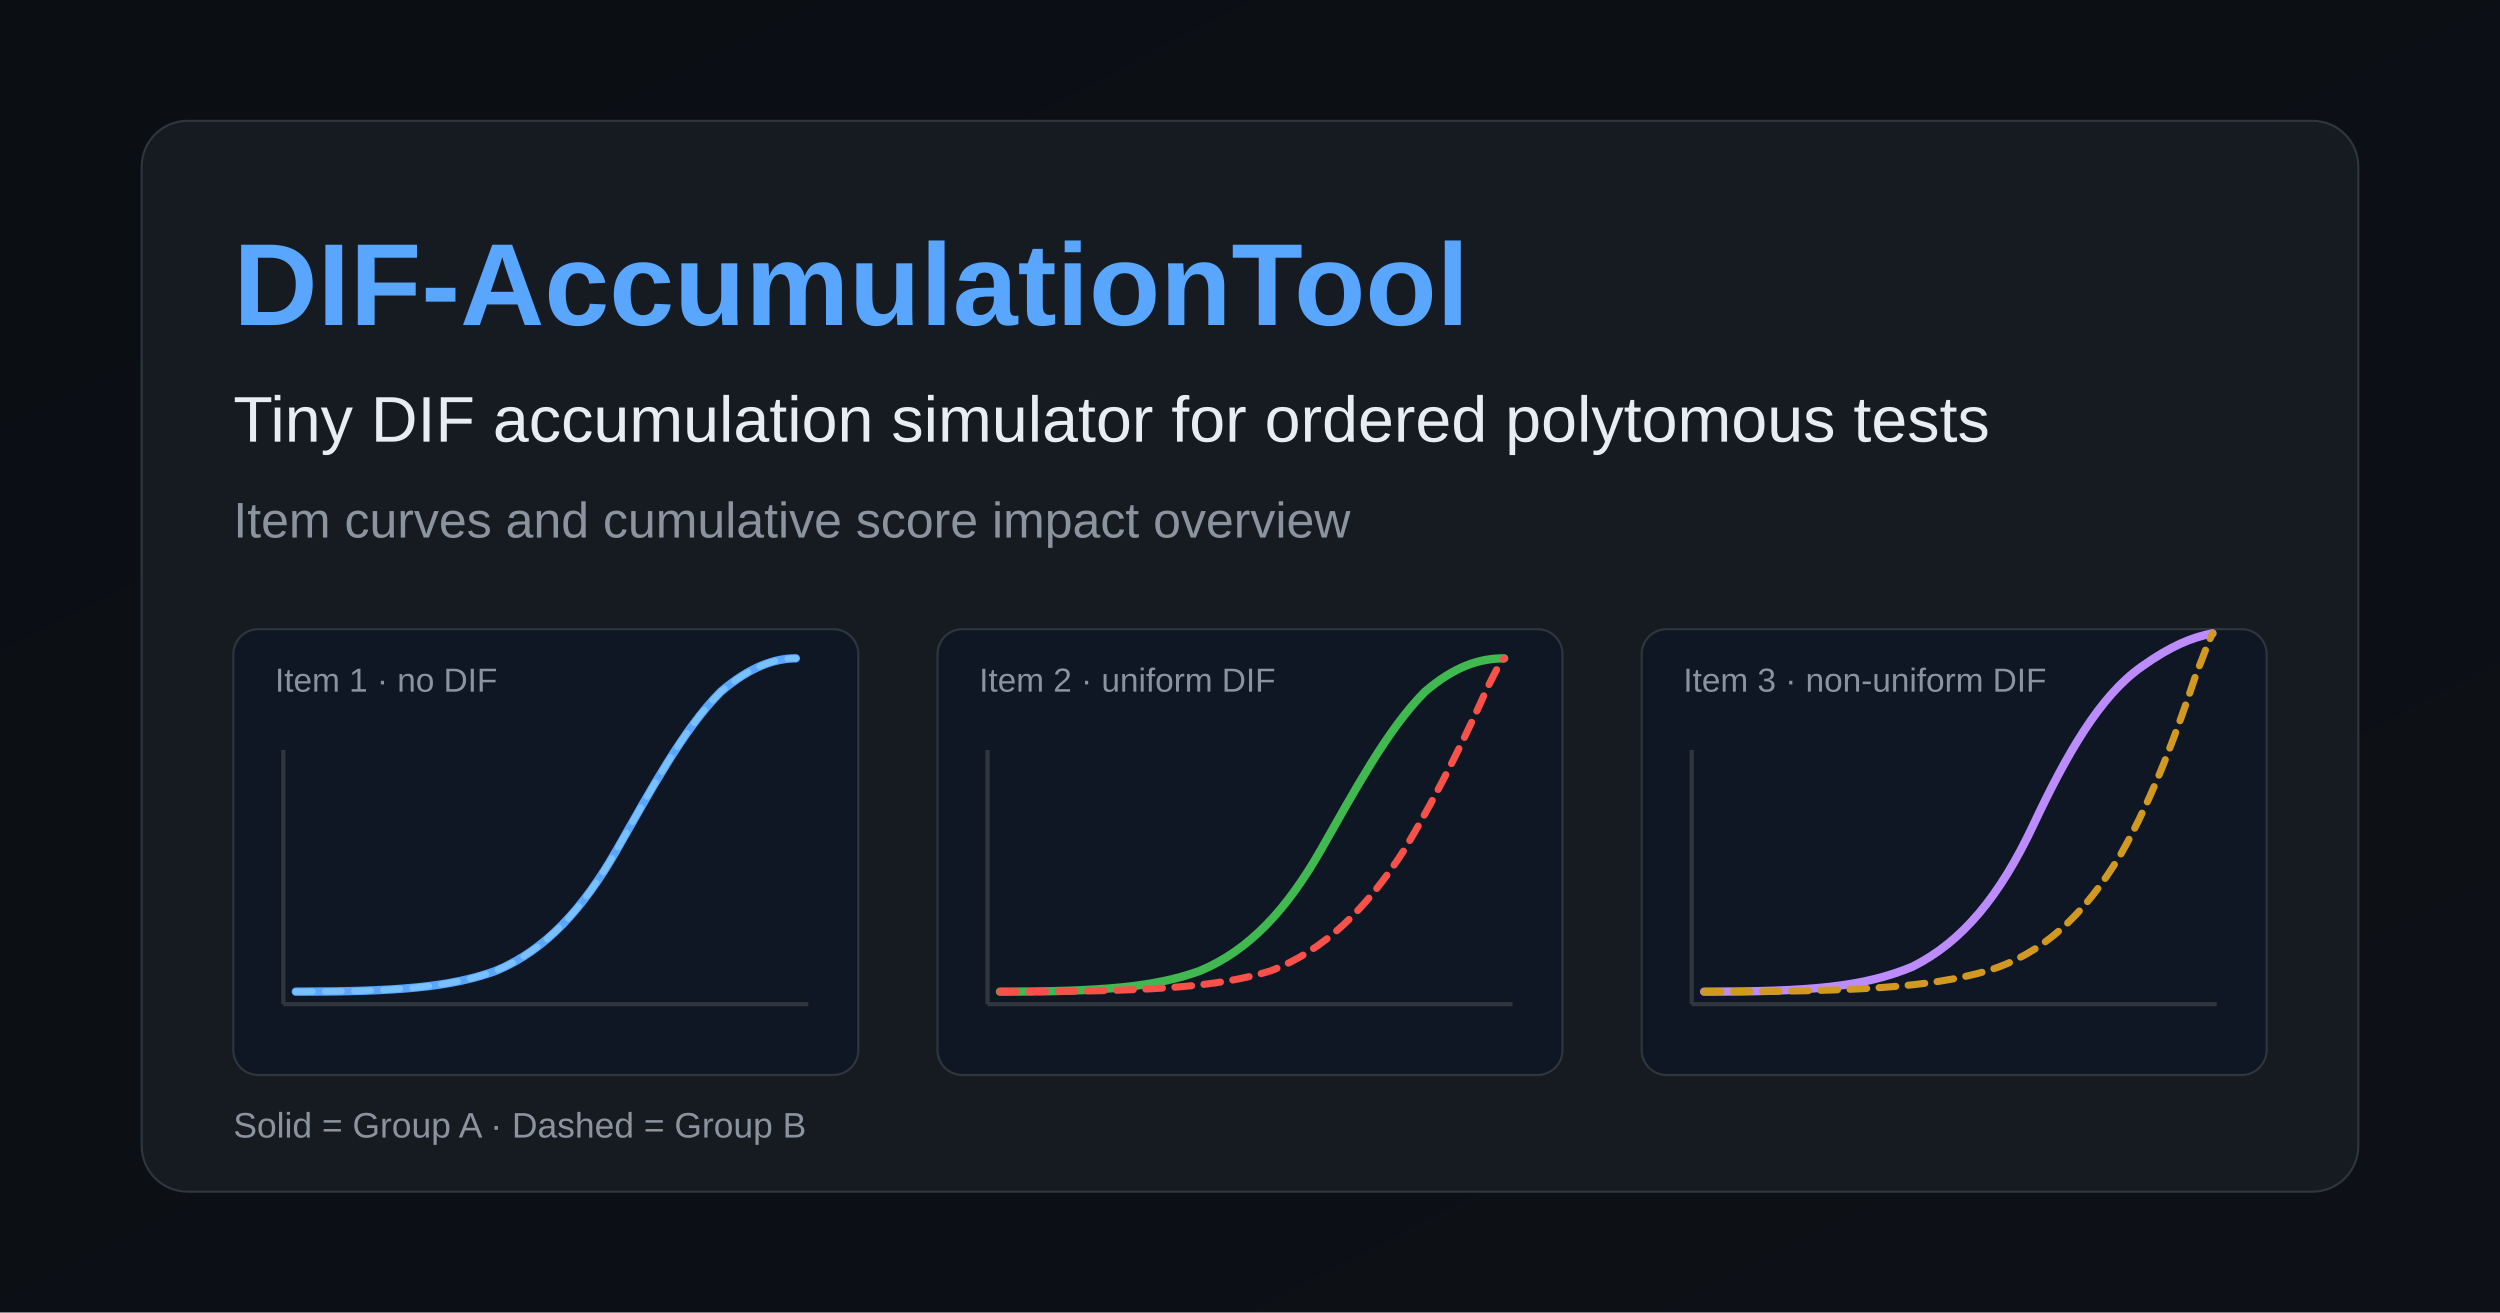
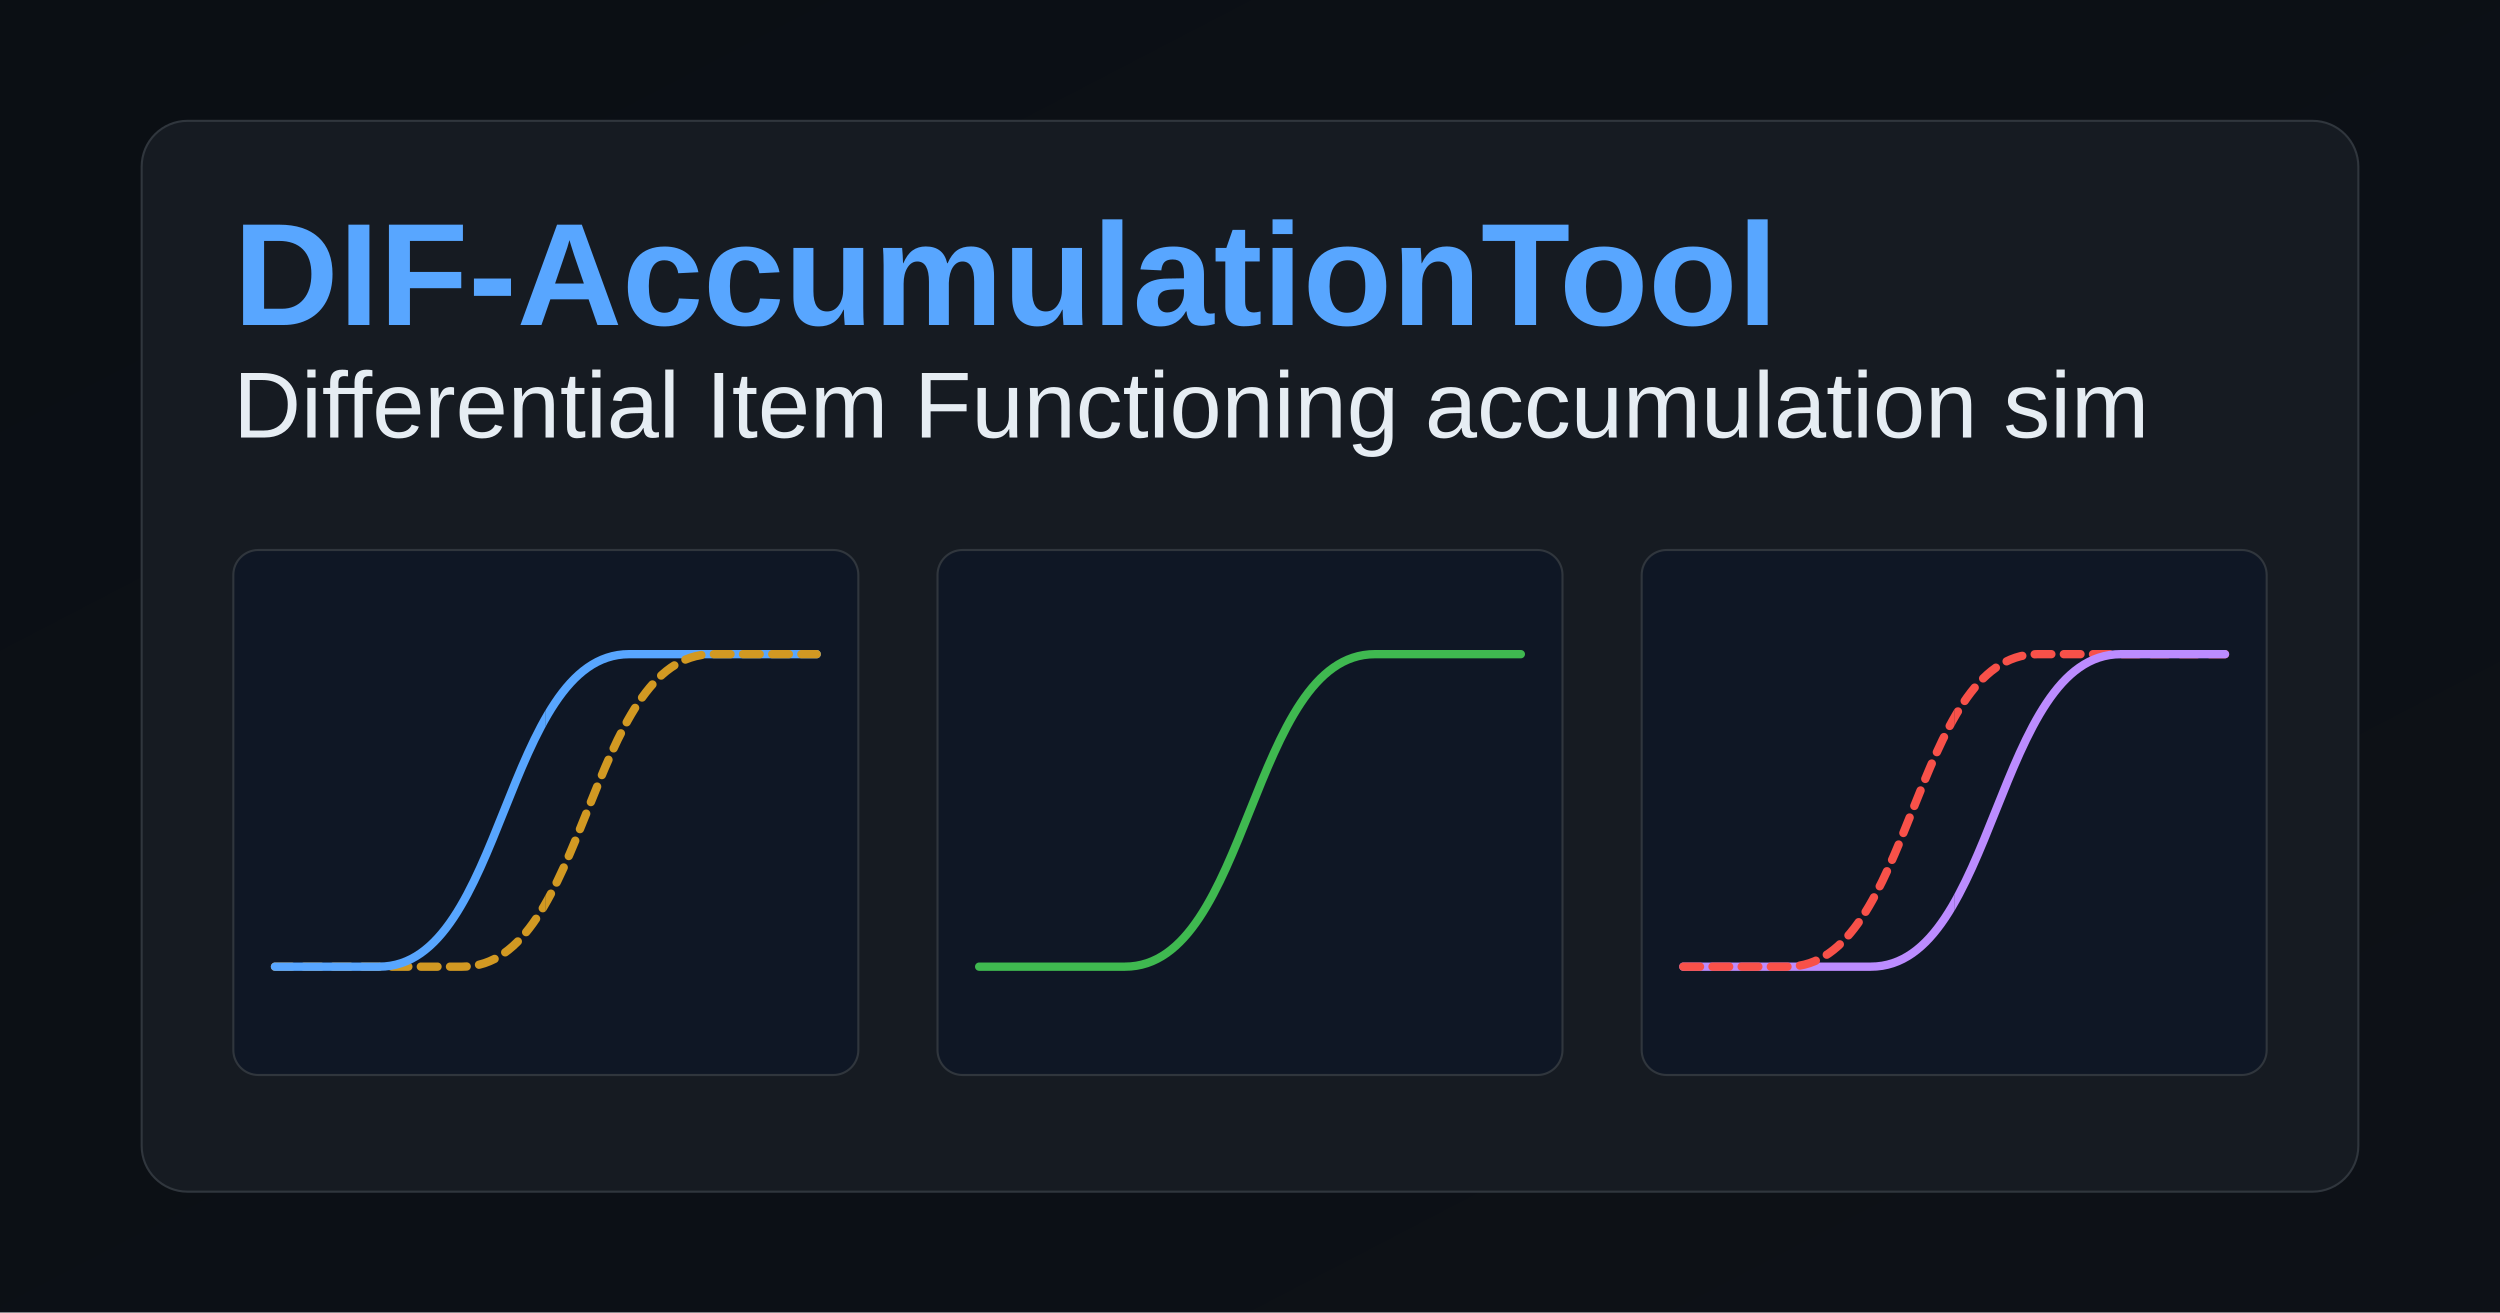
<svg xmlns="http://www.w3.org/2000/svg" width="1200" height="630" viewBox="0 0 1200 630" role="img" aria-label="DIF-AccumulationTool">
  <defs>
    <linearGradient id="bg" x1="0" y1="0" x2="1" y2="1">
      <stop offset="0%" stop-color="#0b0f14" />
      <stop offset="100%" stop-color="#0d1117" />
    </linearGradient>
+     <path id="sigLeft" d="M 20 200 L 70 200 C 130 200, 130 50, 190 50 L 280 50" />
+     <path id="sigRight" d="M 20 200 L 110 200 C 170 200, 170 50, 230 50 L 280 50" />
+     <path id="sigCenter" d="M 20 200 L 90 200 C 150 200, 150 50, 210 50 L 280 50" />
+     <clipPath id="mitadIzquierda">
+       <rect x="0" y="0" width="150" height="252" />
+     </clipPath>
+     <clipPath id="mitadDerecha">
+       <rect x="150" y="0" width="150" height="252" />
+     </clipPath>
  </defs>
  <rect width="1200" height="630" fill="url(#bg)" />
  <rect x="68" y="58" width="1064" height="514" rx="22" fill="#161b22" stroke="#30363d" />
-   <text x="112" y="156" fill="#58a6ff" font-size="56" font-family="Segoe UI, Arial, sans-serif" font-weight="700">DIF-AccumulationTool</text>
-   <text x="112" y="212" fill="#e6edf3" font-size="31" font-family="Segoe UI, Arial, sans-serif">Tiny DIF accumulation simulator for ordered polytomous tests</text>
-   <text x="112" y="258" fill="#8b949e" font-size="24" font-family="Segoe UI, Arial, sans-serif">Item curves and cumulative score impact overview</text>
-   <rect x="112" y="302" width="300" height="214" rx="12" fill="#0f1725" stroke="#30363d" />
-   <rect x="450" y="302" width="300" height="214" rx="12" fill="#0f1725" stroke="#30363d" />
-   <rect x="788" y="302" width="300" height="214" rx="12" fill="#0f1725" stroke="#30363d" />
-   <text x="132" y="332" fill="#8b949e" font-size="16" font-family="Segoe UI, Arial, sans-serif">Item 1 · no DIF</text>
-   <text x="470" y="332" fill="#8b949e" font-size="16" font-family="Segoe UI, Arial, sans-serif">Item 2 · uniform DIF</text>
-   <text x="808" y="332" fill="#8b949e" font-size="16" font-family="Segoe UI, Arial, sans-serif">Item 3 · non-uniform DIF</text>
-   <line x1="136" y1="482" x2="388" y2="482" stroke="#30363d" stroke-width="2" />
-   <line x1="136" y1="482" x2="136" y2="360" stroke="#30363d" stroke-width="2" />
-   <line x1="474" y1="482" x2="726" y2="482" stroke="#30363d" stroke-width="2" />
-   <line x1="474" y1="482" x2="474" y2="360" stroke="#30363d" stroke-width="2" />
-   <line x1="812" y1="482" x2="1064" y2="482" stroke="#30363d" stroke-width="2" />
-   <line x1="812" y1="482" x2="812" y2="360" stroke="#30363d" stroke-width="2" />
-   <path d="M142 476 C190 476, 216 474, 238 466 C262 456, 280 436, 296 408 C312 380, 328 350, 346 332 C360 320, 372 316, 382 316" fill="none" stroke="#58a6ff" stroke-width="4" stroke-linecap="round" />
-   <path d="M142 476 C190 476, 216 474, 238 466 C262 456, 280 436, 296 408 C312 380, 328 350, 346 332 C360 320, 372 316, 382 316" fill="none" stroke="#79c0ff" stroke-width="3" stroke-linecap="round" stroke-dasharray="8 6" />
-   <path d="M480 476 C528 476, 554 474, 576 466 C600 456, 618 436, 634 408 C650 380, 666 350, 684 332 C698 320, 710 316, 722 316" fill="none" stroke="#3fb950" stroke-width="4" stroke-linecap="round" />
-   <path d="M480 476 C552 476, 584 474, 610 466 C636 456, 656 436, 674 408 C692 378, 706 348, 714 330 C718 322, 720 318, 722 316" fill="none" stroke="#f85149" stroke-width="3.4" stroke-linecap="round" stroke-dasharray="8 6" />
-   <path d="M818 476 C868 476, 894 474, 918 464 C942 452, 960 430, 976 396 C992 362, 1008 334, 1028 320 C1042 310, 1052 306, 1062 304" fill="none" stroke="#bc8cff" stroke-width="4" stroke-linecap="round" />
-   <path d="M818 476 C892 476, 926 474, 954 466 C980 458, 1000 440, 1018 410 C1034 382, 1046 348, 1054 324 C1058 314, 1060 308, 1062 304" fill="none" stroke="#d29922" stroke-width="3.4" stroke-linecap="round" stroke-dasharray="8 6" />
-   <text x="112" y="546" fill="#8b949e" font-size="17" font-family="Segoe UI, Arial, sans-serif">Solid = Group A · Dashed = Group B</text>
+   <text x="112" y="156" fill="#58a6ff" font-size="70" font-family="Segoe UI, Arial, sans-serif" font-weight="700">DIF-AccumulationTool</text>
+   <text x="112" y="210" fill="#e6edf3" font-size="45" font-family="Segoe UI, Arial, sans-serif">Differential Item Functioning accumulation sim</text>
+   <rect x="112" y="264" width="300" height="252" rx="12" fill="#0f1725" stroke="#30363d" />
+   <rect x="450" y="264" width="300" height="252" rx="12" fill="#0f1725" stroke="#30363d" />
+   <rect x="788" y="264" width="300" height="252" rx="12" fill="#0f1725" stroke="#30363d" />
+   <g transform="translate(112, 264)">
+     <g clip-path="url(#mitadIzquierda)">
+       <use href="#sigRight" fill="none" stroke="#d29922" stroke-width="4" stroke-linecap="round" stroke-dasharray="8 6" />
+       <use href="#sigLeft" fill="none" stroke="#58a6ff" stroke-width="4" stroke-linecap="round" />
+     </g>
+     <g clip-path="url(#mitadDerecha)">
+       <use href="#sigLeft" fill="none" stroke="#58a6ff" stroke-width="4" stroke-linecap="round" />
+       <use href="#sigRight" fill="none" stroke="#d29922" stroke-width="4" stroke-linecap="round" stroke-dasharray="8 6" />
+     </g>
+   </g>
+   <g transform="translate(450, 264)">
+     <use href="#sigCenter" fill="none" stroke="#3fb950" stroke-width="4" stroke-linecap="round" />
+   </g>
+   <g transform="translate(788, 264)">
+     <g clip-path="url(#mitadIzquierda)">
+       <use href="#sigRight" fill="none" stroke="#bc8cff" stroke-width="4" stroke-linecap="round" />
+       <use href="#sigLeft" fill="none" stroke="#f85149" stroke-width="4" stroke-linecap="round" stroke-dasharray="8 6" />
+     </g>
+     <g clip-path="url(#mitadDerecha)">
+       <use href="#sigLeft" fill="none" stroke="#f85149" stroke-width="4" stroke-linecap="round" stroke-dasharray="8 6" />
+       <use href="#sigRight" fill="none" stroke="#bc8cff" stroke-width="4" stroke-linecap="round" />
+     </g>
+   </g>
</svg>
